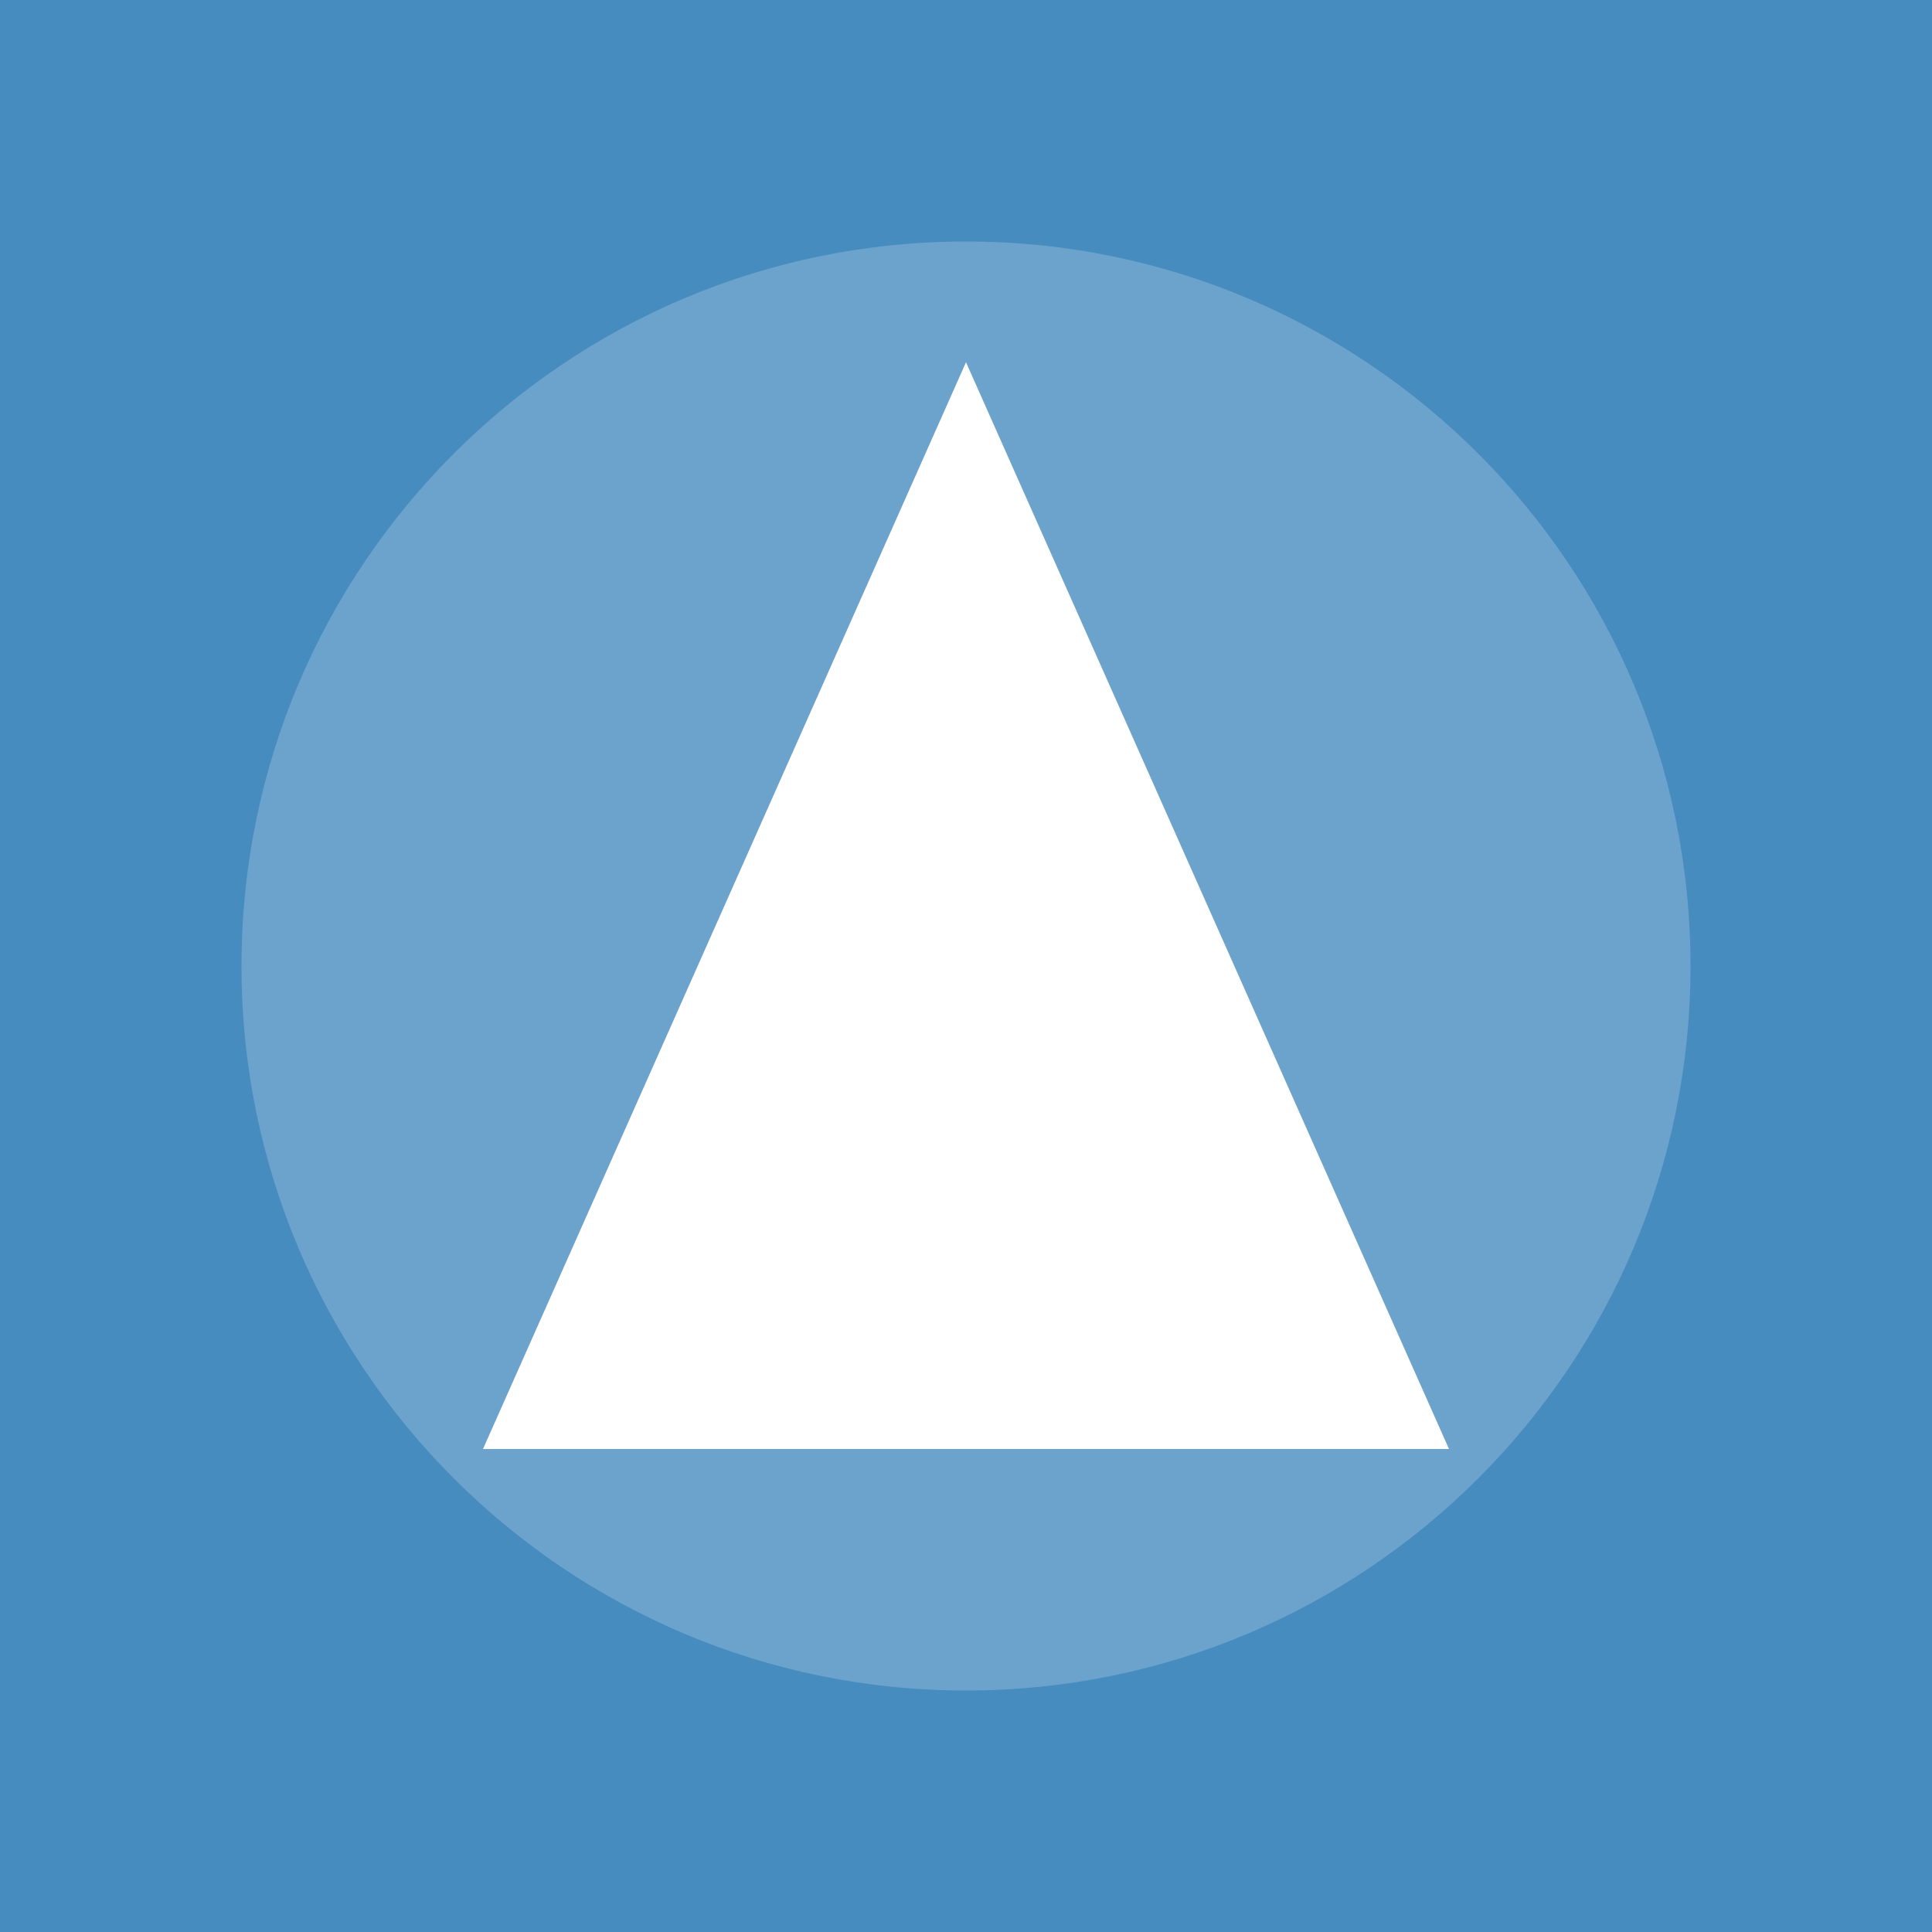
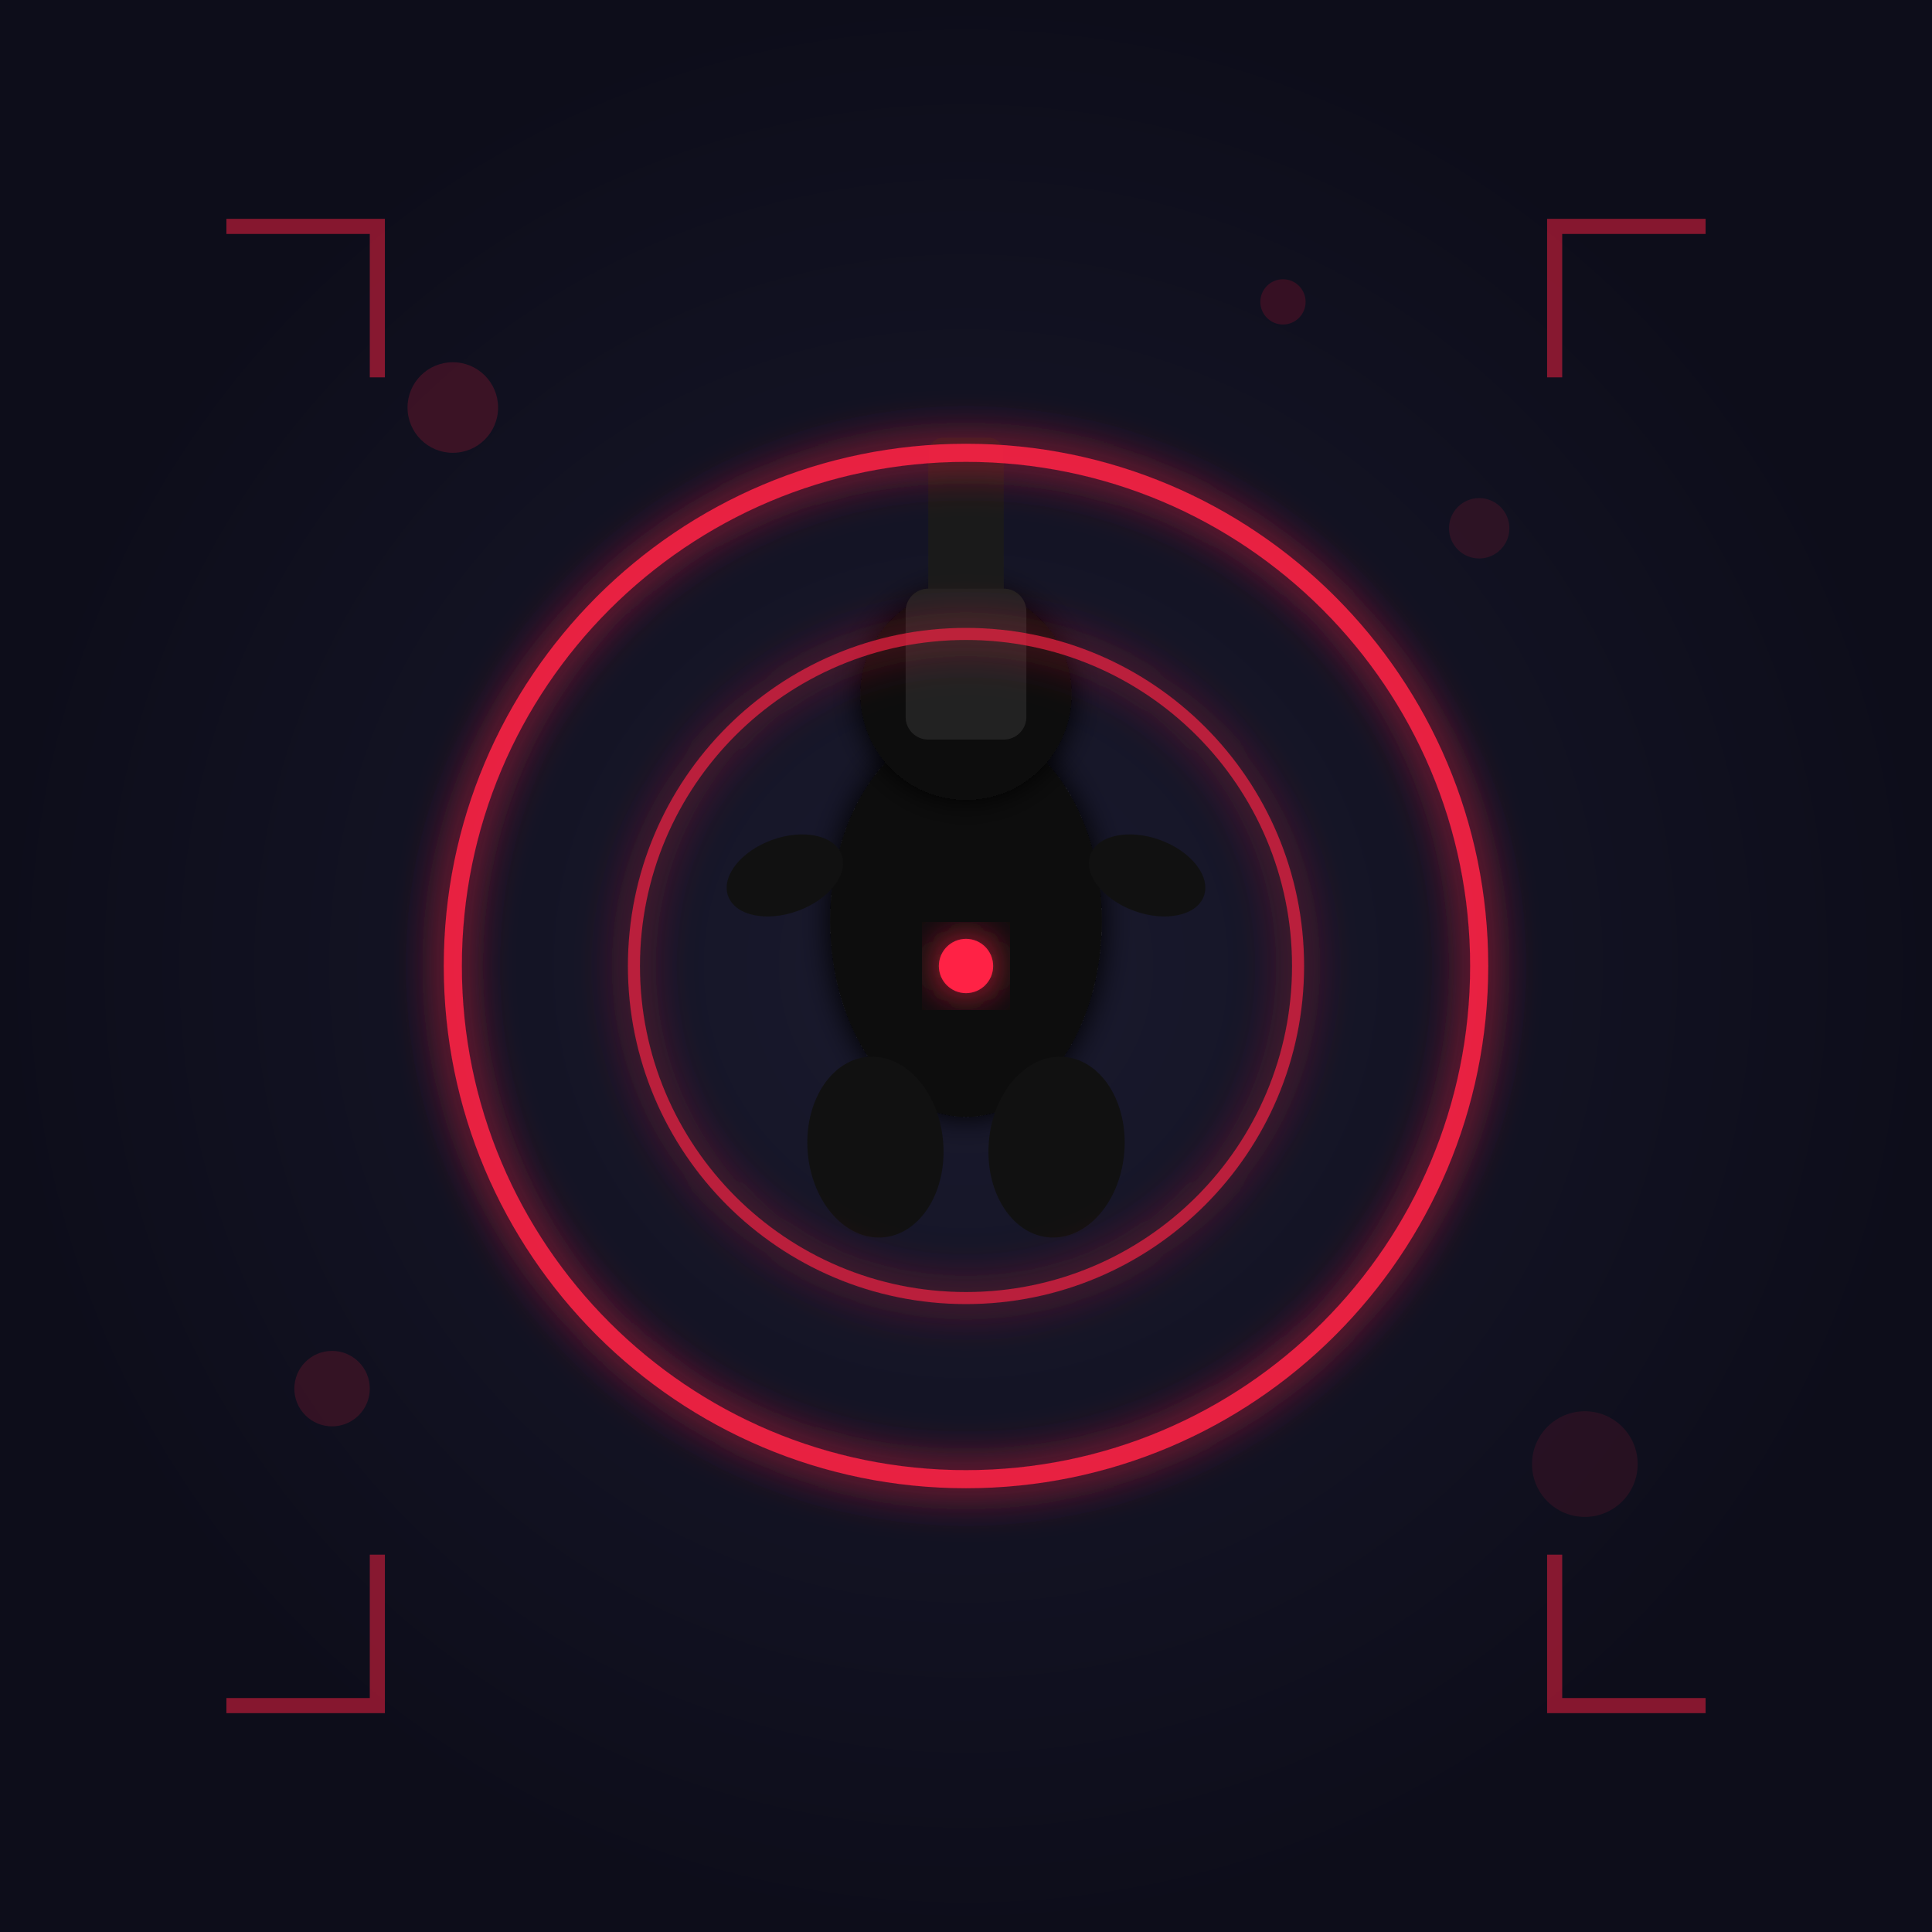
<svg xmlns="http://www.w3.org/2000/svg" width="128" height="128" viewBox="0 0 128 128">
-   <rect width="128" height="128" fill="#478cbf" />
-   <circle cx="64" cy="64" r="48" fill="#ffffff" opacity="0.2" />
-   <polygon points="64,24 96,96 32,96" fill="#ffffff" />
+   <defs>
+     <radialGradient id="bgGrad" cx="50%" cy="50%" r="50%">
+       <stop offset="0%" stop-color="#1a1a2e" />
+       <stop offset="100%" stop-color="#0d0d1a" />
+     </radialGradient>
+     <filter id="neonGlow" x="-30%" y="-30%" width="160%" height="160%">
+       <feGaussianBlur stdDeviation="1.5" result="coloredBlur" />
+       <feMerge>
+         <feMergeNode in="coloredBlur" />
+         <feMergeNode in="SourceGraphic" />
+       </feMerge>
+     </filter>
+     <filter id="figureGlow" x="-20%" y="-20%" width="140%" height="140%">
+       <feGaussianBlur stdDeviation="1" result="coloredBlur" />
+       <feMerge>
+         <feMergeNode in="coloredBlur" />
+         <feMergeNode in="SourceGraphic" />
+       </feMerge>
+     </filter>
+   </defs>
+   <rect width="128" height="128" fill="url(#bgGrad)" />
+   <circle cx="30" cy="27" r="3" fill="#ff2244" opacity="0.18" />
+   <circle cx="98" cy="35" r="2" fill="#ff2244" opacity="0.12" />
+   <circle cx="22" cy="92" r="2.5" fill="#ff2244" opacity="0.15" />
+   <circle cx="105" cy="97" r="3.5" fill="#ff2244" opacity="0.10" />
+   <circle cx="85" cy="20" r="1.5" fill="#cc1133" opacity="0.20" />
+   <ellipse cx="64" cy="61" rx="9" ry="13" fill="#111111" filter="url(#figureGlow)" />
+   <circle cx="64" cy="46" r="7" fill="#0f0f0f" filter="url(#figureGlow)" />
+   <ellipse cx="52" cy="58" rx="4" ry="2.5" fill="#111111" transform="rotate(-20, 52, 58)" />
+   <ellipse cx="76" cy="58" rx="4" ry="2.5" fill="#111111" transform="rotate(20, 76, 58)" />
+   <rect x="61.5" y="29" width="5" height="16" rx="1" fill="#1a1a1a" />
+   <rect x="60" y="39" width="8" height="10" rx="1.5" fill="#222222" />
+   <ellipse cx="58" cy="76" rx="4.5" ry="6" fill="#111111" transform="rotate(-5, 58, 76)" />
+   <ellipse cx="70" cy="76" rx="4.5" ry="6" fill="#111111" transform="rotate(5, 70, 76)" />
+   <circle cx="64" cy="64" r="34" fill="none" stroke="#ff2244" stroke-width="1.2" opacity="0.9" filter="url(#neonGlow)" />
+   <circle cx="64" cy="64" r="22" fill="none" stroke="#ff2244" stroke-width="0.8" opacity="0.7" filter="url(#neonGlow)" />
+   <line x1="25" y1="64" x2="40" y2="64" stroke="#ff2244" stroke-width="1.2" stroke-linecap="round" filter="url(#neonGlow)" />
+   <line x1="88" y1="64" x2="103" y2="64" stroke="#ff2244" stroke-width="1.2" stroke-linecap="round" filter="url(#neonGlow)" />
+   <line x1="64" y1="25" x2="64" y2="40" stroke="#ff2244" stroke-width="1.2" stroke-linecap="round" filter="url(#neonGlow)" />
+   <line x1="64" y1="88" x2="64" y2="103" stroke="#ff2244" stroke-width="1.2" stroke-linecap="round" filter="url(#neonGlow)" />
+   <circle cx="64" cy="64" r="1.8" fill="#ff2244" filter="url(#neonGlow)" />
+   <path d="M 15 15 L 25 15 L 25 25" fill="none" stroke="#ff2244" stroke-width="1" opacity="0.5" />
+   <path d="M 113 15 L 103 15 L 103 25" fill="none" stroke="#ff2244" stroke-width="1" opacity="0.5" />
+   <path d="M 15 113 L 25 113 L 25 103" fill="none" stroke="#ff2244" stroke-width="1" opacity="0.5" />
+   <path d="M 113 113 L 103 113 L 103 103" fill="none" stroke="#ff2244" stroke-width="1" opacity="0.5" />
</svg>
